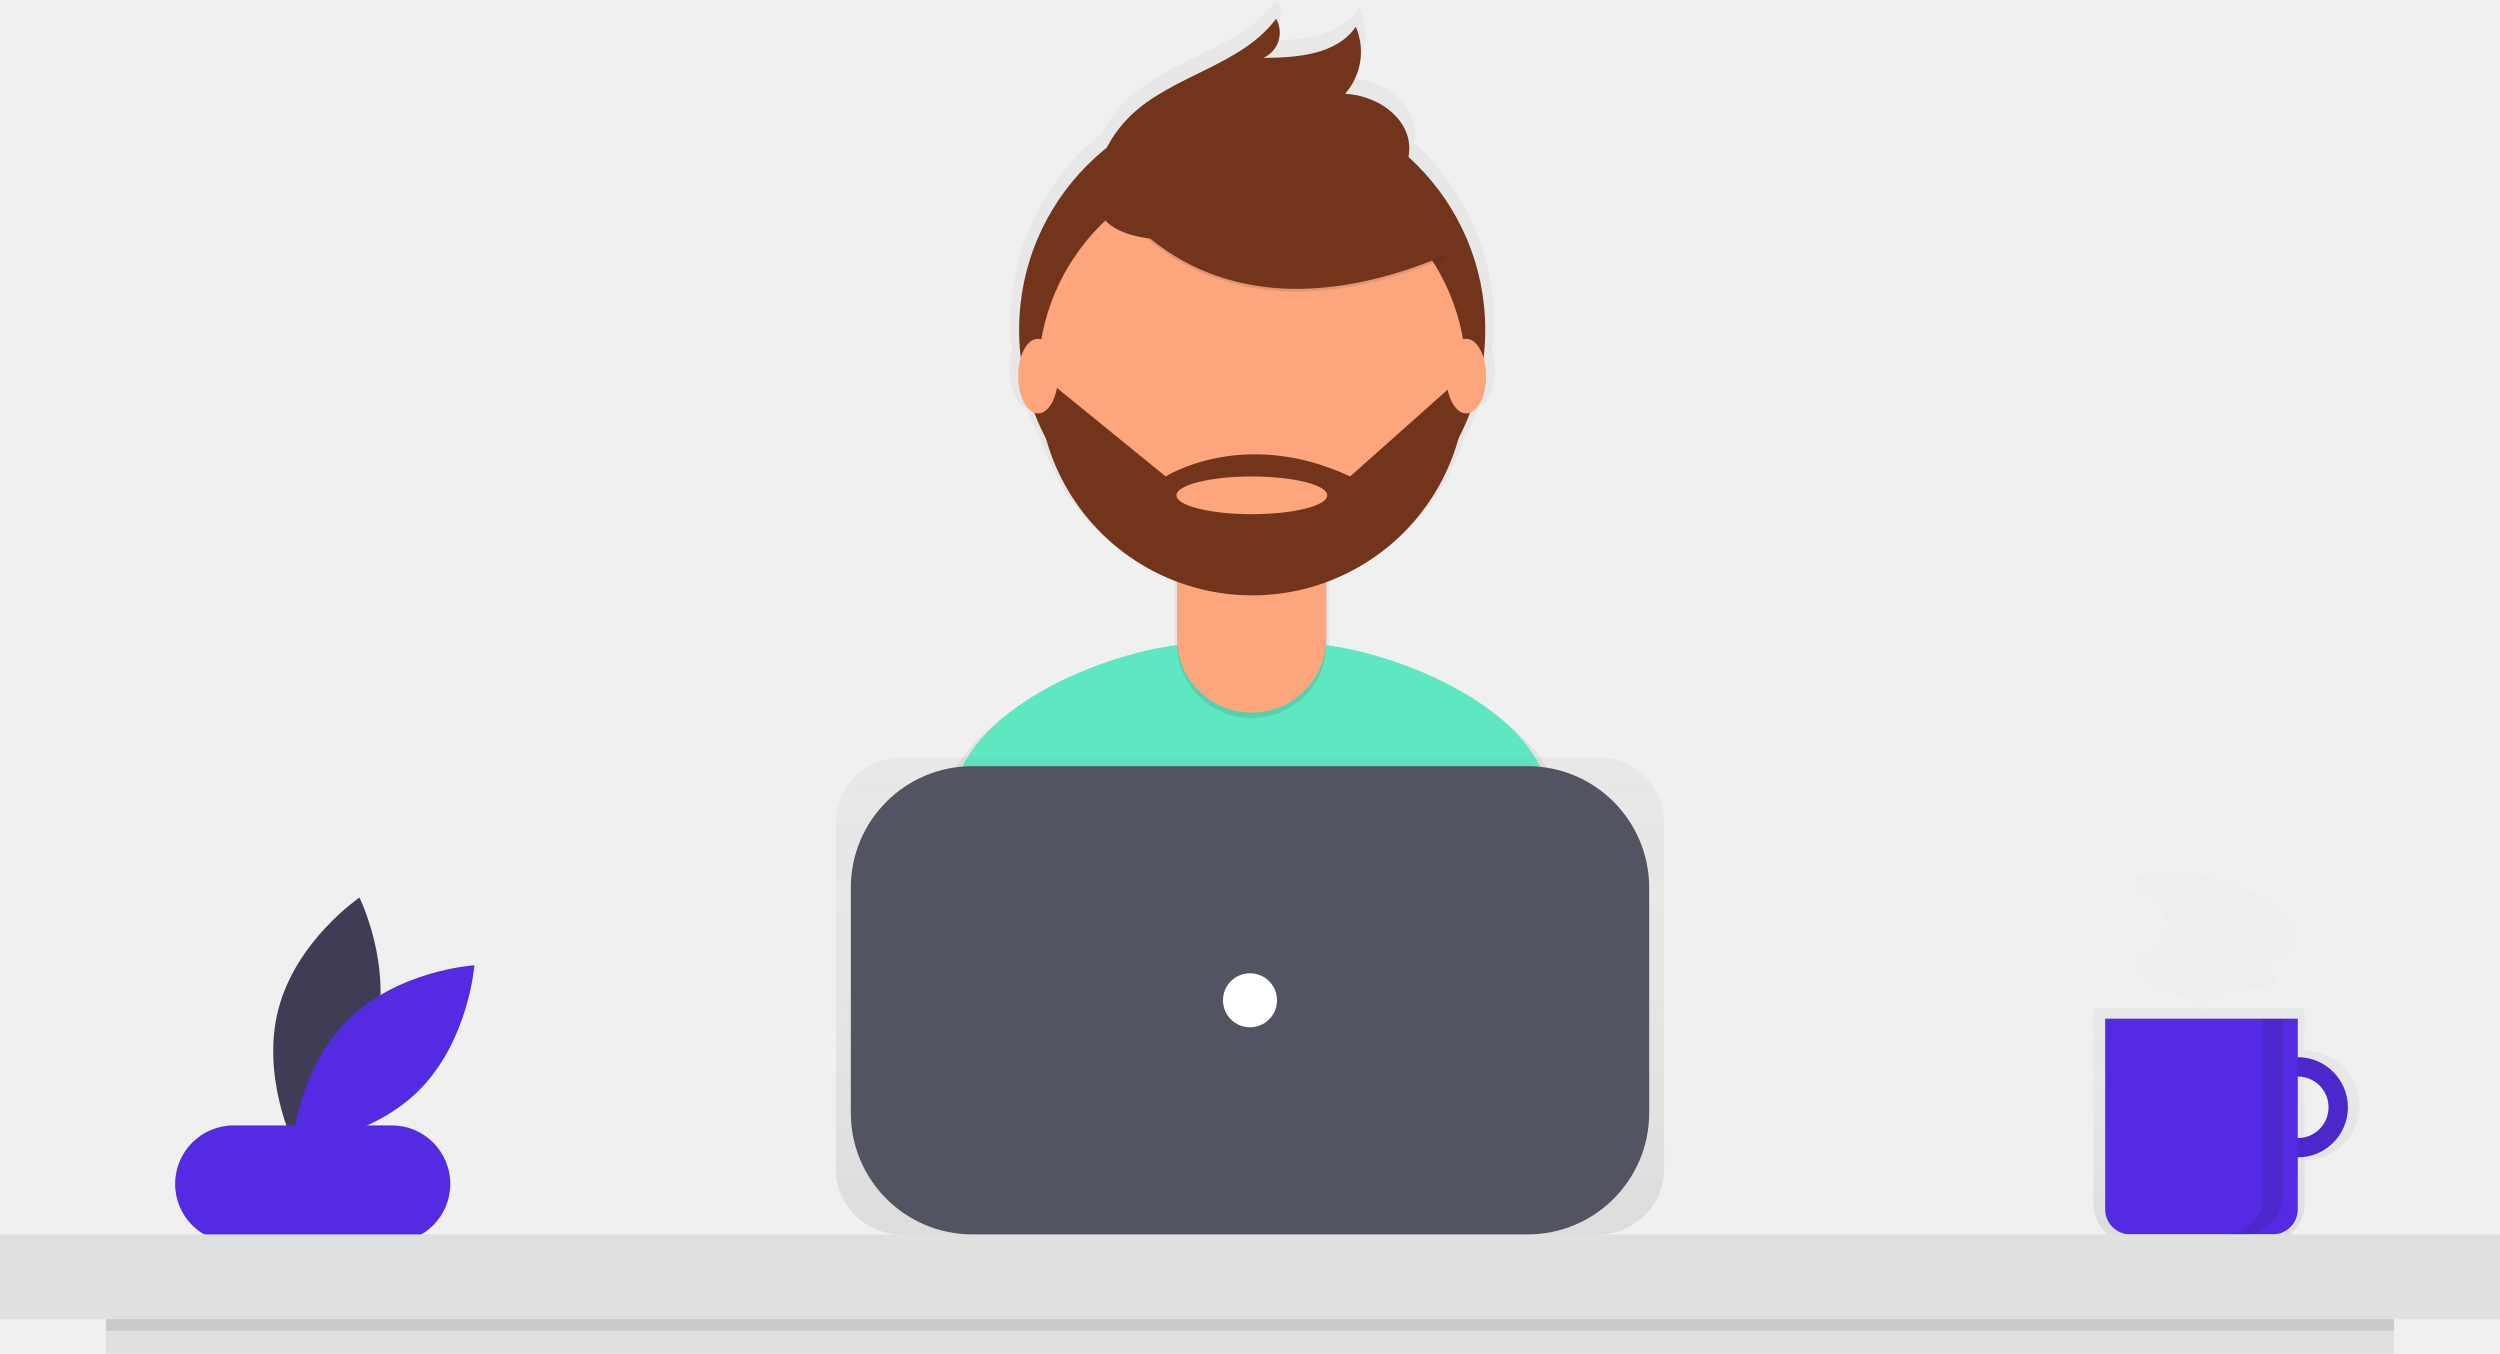
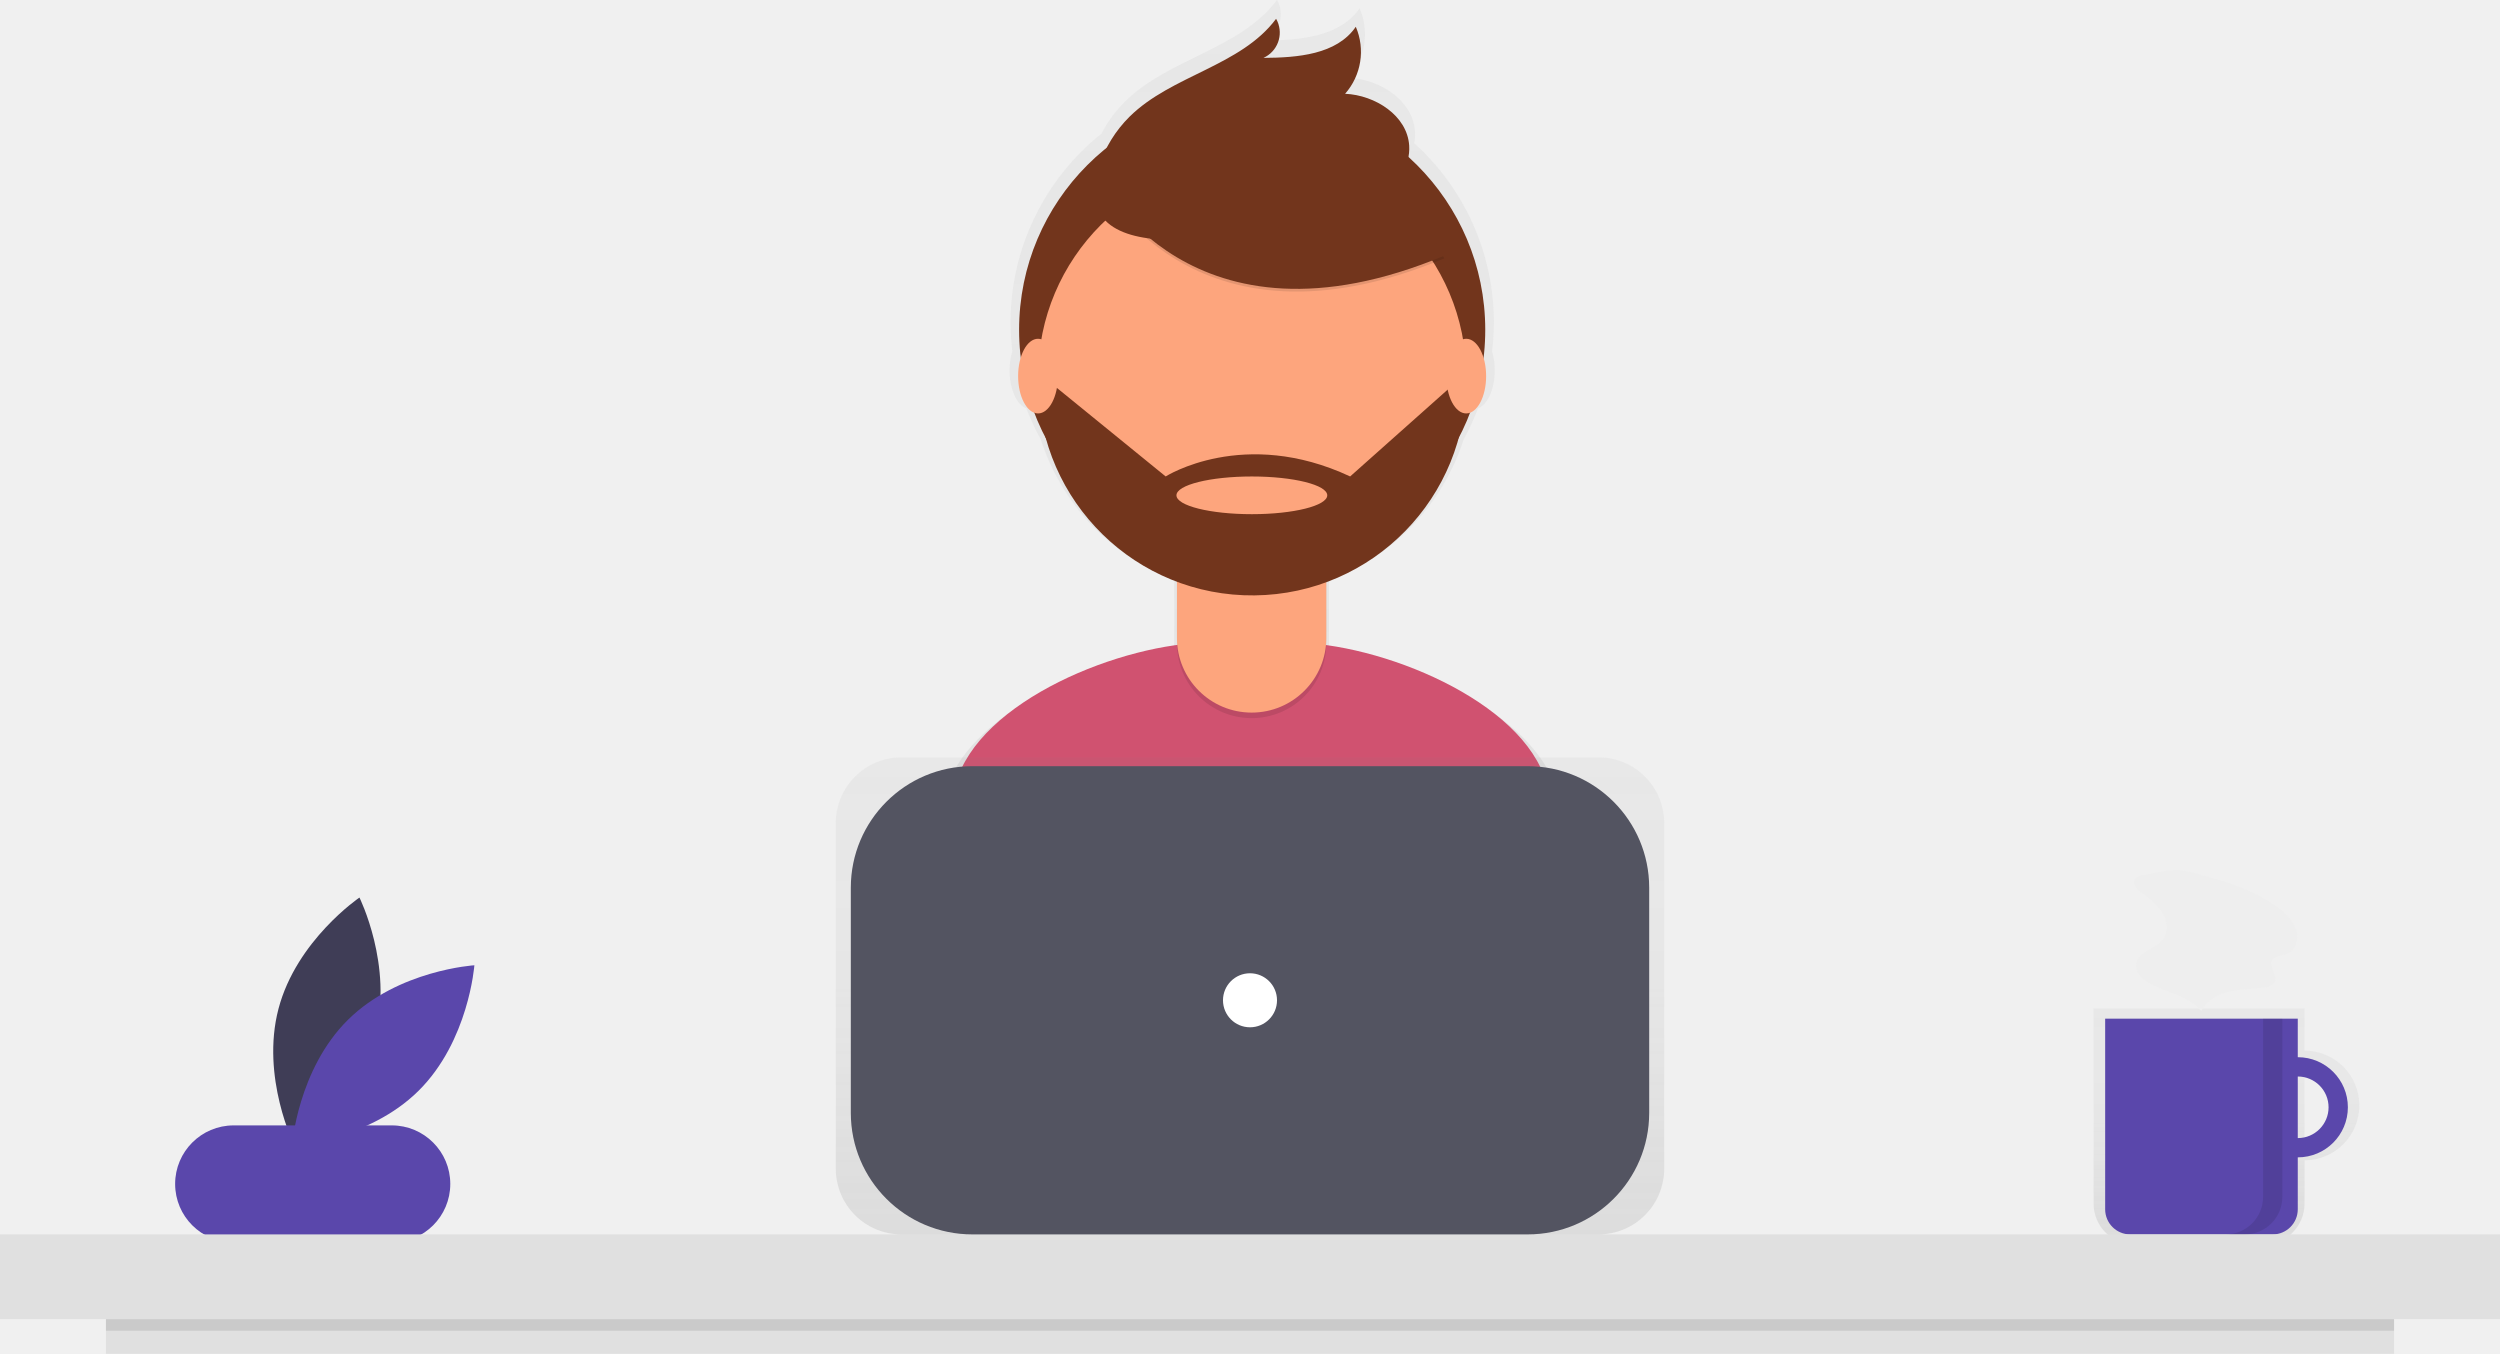
- <svg xmlns="http://www.w3.org/2000/svg" width="552" height="298.922" viewBox="0 0 552 298.922">
-   <defs>
-     <linearGradient id="linear-gradient" x1="0.5" y1="1" x2="0.5" gradientUnits="objectBoundingBox">
-       <stop offset="0" stop-color="gray" stop-opacity="0.251" />
-       <stop offset="0.535" stop-color="gray" stop-opacity="0.122" />
-       <stop offset="1" stop-color="gray" stop-opacity="0.102" />
-     </linearGradient>
-   </defs>
+ <svg xmlns="http://www.w3.org/2000/svg" version="1.1" id="Calque_1" x="0px" y="0px" width="552px" height="298.922px" viewBox="0 0 552 298.922" enable-background="new 0 0 552 298.922" xml:space="preserve">
  <g id="franchise_ux" transform="translate(0 -77.246)">
-     <path id="Tracé_10064" data-name="Tracé 10064" d="M242.986,633.882C239.017,649,225.11,658.441,225.11,658.441s-7.472-15.059-3.5-30.173,17.876-24.559,17.876-24.559S246.954,618.768,242.986,633.882Z" transform="translate(-160.119 -328.284)" fill="#3f3d56" />
-     <path id="Tracé_10065" data-name="Tracé 10065" d="M240.128,642.047c-11.116,10.982-12.36,27.747-12.36,27.747s16.779-1.041,27.895-12.023,12.36-27.747,12.36-27.747S251.244,631.065,240.128,642.047Z" transform="translate(-163.281 -339.646)" fill="#542be2" />
-     <rect id="Rectangle_2302" data-name="Rectangle 2302" width="60.753" height="25.852" rx="12.926" transform="translate(38.67 325.732)" fill="#542be2" />
-     <g id="Groupe_3236" data-name="Groupe 3236" transform="translate(462.268 299.903)" opacity="0.7">
-       <path id="Tracé_10066" data-name="Tracé 10066" d="M974.38,656.1v-9.315H927.8v43.084a9.083,9.083,0,0,0,9.083,9.083H965.3a9.083,9.083,0,0,0,9.083-9.083V680.32a12.11,12.11,0,0,0,0-24.22Zm0,19.562v-14.9a7.452,7.452,0,0,1,0,14.9Z" transform="translate(-927.805 -646.785)" fill="url(#linear-gradient)" />
+     <path id="Tracé_10064" fill="#3F3D56" d="M82.867,305.598c-3.97,15.118-17.876,24.56-17.876,24.56s-7.473-15.06-3.5-30.173   c3.972-15.114,17.876-24.56,17.876-24.56S86.835,290.484,82.867,305.598z" />
+     <path id="Tracé_10065" fill="#5A47AB" d="M76.847,302.401c-11.116,10.981-12.36,27.747-12.36,27.747s16.779-1.041,27.896-12.023   s12.36-27.747,12.36-27.747S87.963,291.419,76.847,302.401z" />
+     <path id="Rectangle_2302" fill="#5A47AB" d="M51.596,325.732h34.901c7.139,0,12.926,5.787,12.926,12.926l0,0   c0,7.139-5.787,12.926-12.926,12.926H51.596c-7.139,0-12.926-5.787-12.926-12.926l0,0C38.67,331.519,44.457,325.732,51.596,325.732   z" />
+     <g id="Groupe_3236" transform="translate(462.268 299.903)" opacity="0.7">
+       <linearGradient id="Tracé_10066_1_" gradientUnits="userSpaceOnUse" x1="-490.907" y1="317.109" x2="-490.907" y2="318.109" gradientTransform="matrix(58.6746 0 0 -52.167 28833.146 16594.752)">
+         <stop offset="0" style="stop-color:#808080;stop-opacity:0.251" />
+         <stop offset="0.535" style="stop-color:#808080;stop-opacity:0.122" />
+         <stop offset="1" style="stop-color:#808080;stop-opacity:0.102" />
+       </linearGradient>
+       <path id="Tracé_10066" fill="url(#Tracé_10066_1_)" d="M46.575,9.316V0h-46.58v43.084c0,5.017,4.066,9.083,9.083,9.083l0,0    h28.417c5.017,0,9.083-4.066,9.083-9.083l0,0v-9.55c6.688-0.01,12.102-5.439,12.092-12.128    c-0.011-6.674-5.418-12.081-12.092-12.091H46.575z M46.575,28.877v-14.9c4.114,0.095,7.373,3.508,7.277,7.622    C53.761,25.579,50.555,28.784,46.575,28.877z" />
    </g>
-     <path id="Tracé_10067" data-name="Tracé 10067" d="M998.738,665.744A11.057,11.057,0,1,0,1009.8,676.8a11.057,11.057,0,0,0-11.057-11.057Zm0,17.861a6.8,6.8,0,1,1,6.8-6.8,6.8,6.8,0,0,1-6.8,6.8Z" transform="translate(-491.39 -355.068)" fill="#542be2" />
-     <path id="Tracé_10068" data-name="Tracé 10068" d="M998.738,665.744A11.057,11.057,0,1,0,1009.8,676.8a11.057,11.057,0,0,0-11.057-11.057Zm0,17.861a6.8,6.8,0,1,1,6.8-6.8,6.8,6.8,0,0,1-6.8,6.8Z" transform="translate(-491.39 -355.068)" opacity="0.1" />
-     <path id="Tracé_10069" data-name="Tracé 10069" d="M818.016,531.776h42.527v42.09a5.54,5.54,0,0,1-5.54,5.54H823.556a5.54,5.54,0,0,1-5.54-5.54Z" transform="translate(-353.196 -229.606)" fill="#542be2" />
-     <rect id="Rectangle_2303" data-name="Rectangle 2303" width="552" height="18.712" transform="translate(0 349.8)" fill="#e0e0e0" />
-     <g id="Groupe_3237" data-name="Groupe 3237" transform="translate(198.377 77.245)" opacity="0.7">
-       <path id="Tracé_10070" data-name="Tracé 10070" d="M570.152,294c-4.61-16.732-30.744-28.951-50.407-31.66,0-.123.009-.246.009-.37V247.65l.063-.022v-.543a49.118,49.118,0,0,0,29.669-31.1,53.062,53.062,0,0,0,3.166-6.825c2.1-.764,3.685-4.226,3.685-8.385a14.642,14.642,0,0,0-.592-4.2,53.809,53.809,0,0,0,.394-6.384,53.209,53.209,0,0,0-17.576-39.574,10.383,10.383,0,0,0,.166-2.6c-.445-6.875-7.788-11.545-14.67-11.857a14.522,14.522,0,0,0,2.449-15.335c-4.388,6.393-13.4,7.073-21.151,7.123A6.344,6.344,0,0,0,508.262,119c-8.1,10.862-23.9,12.874-33.541,22.4a28.277,28.277,0,0,0-5.215,7.113,53.237,53.237,0,0,0-20.065,41.678,53.808,53.808,0,0,0,.386,6.327,14.6,14.6,0,0,0-.611,4.262c0,4.178,1.6,7.651,3.714,8.394a53.07,53.07,0,0,0,3.18,6.848,49.108,49.108,0,0,0,29.461,30.986v14.966c0,.115.006.229.009.344-19.738,2.663-46.081,14.977-50.65,31.844-3.945,14.566-8.157,30.562-10.253,39.954,17.962,12.621,55.65,20.031,79.27,20.031,22.442,0,59.122-6.689,76.554-18.181C578.614,325.646,574.269,308.947,570.152,294Z" transform="translate(-424.678 -119)" fill="url(#linear-gradient)" />
+     <path id="Tracé_10067" fill="#5A47AB" d="M507.348,310.676c-6.106,0.003-11.055,4.955-11.052,11.063   c0.002,6.106,4.955,11.055,11.062,11.052c6.105-0.003,11.053-4.953,11.052-11.058c0-6.107-4.95-11.057-11.057-11.057l0,0H507.348z    M507.348,328.537c-3.756,0-6.8-3.045-6.8-6.8c0-3.756,3.044-6.8,6.8-6.8c3.755,0,6.8,3.044,6.8,6.8l0,0   C514.148,325.492,511.104,328.537,507.348,328.537z" />
+     <path id="Tracé_10069" fill="#5A47AB" d="M464.82,302.17h42.527v42.09c0,3.061-2.48,5.541-5.54,5.541H470.36   c-3.06,0-5.54-2.48-5.54-5.541V302.17z" />
+     <rect id="Rectangle_2303" x="0" y="349.801" fill="#E0E0E0" width="552" height="18.711" />
+     <g id="Groupe_3237" transform="translate(198.377 77.245)" opacity="0.7">
+       <linearGradient id="Tracé_10070_1_" gradientUnits="userSpaceOnUse" x1="-227.24" y1="543.81" x2="-227.24" y2="544.81" gradientTransform="matrix(155.824 0 0 -235.147 35487.535 128110.266)">
+         <stop offset="0" style="stop-color:#808080;stop-opacity:0.251" />
+         <stop offset="0.535" style="stop-color:#808080;stop-opacity:0.122" />
+         <stop offset="1" style="stop-color:#808080;stop-opacity:0.102" />
+       </linearGradient>
+       <path id="Tracé_10070" fill="url(#Tracé_10070_1_)" d="M145.474,175c-4.61-16.731-30.744-28.951-50.407-31.66    c0-0.123,0.01-0.246,0.01-0.37v-14.32l0.063-0.022v-0.543c14.142-5.26,25.081-16.727,29.669-31.1    c1.216-2.197,2.273-4.478,3.166-6.825c2.1-0.764,3.685-4.226,3.685-8.385c0.008-1.421-0.191-2.836-0.592-4.2    c0.258-2.119,0.39-4.25,0.395-6.384c0.016-15.086-6.372-29.471-17.576-39.574c0.164-0.856,0.22-1.73,0.166-2.6    c-0.445-6.875-7.788-11.545-14.67-11.857c3.71-4.209,4.664-10.18,2.448-15.335c-4.388,6.393-13.399,7.073-21.15,7.123    c3.197-1.434,4.626-5.188,3.192-8.385C83.784,0.371,83.689,0.183,83.584,0c-8.101,10.862-23.9,12.874-33.541,22.4    c-2.1,2.083-3.859,4.484-5.215,7.113c-12.69,10.109-20.077,25.454-20.065,41.678c0.004,2.115,0.133,4.228,0.386,6.327    c-0.413,1.382-0.619,2.819-0.61,4.262c0,4.178,1.6,7.651,3.714,8.394c0.896,2.355,1.959,4.644,3.18,6.848    c4.573,14.286,15.424,25.699,29.461,30.986v14.966c0,0.115,0.006,0.229,0.009,0.344c-19.737,2.663-46.081,14.977-50.649,31.844    c-3.945,14.565-8.157,30.562-10.253,39.954c17.962,12.621,55.649,20.031,79.27,20.031c22.442,0,59.122-6.689,76.554-18.182    C153.936,206.646,149.591,189.947,145.474,175z" />
    </g>
-     <path id="Tracé_10071" data-name="Tracé 10071" d="M507.365,528.572c21.648,0,57.032-6.452,73.849-17.538-1.822-9.955-6.012-26.064-9.984-40.48-5.058-18.36-36.982-31.088-56.025-31.088H496.853c-19.1,0-51.072,12.8-56.067,31.24-3.806,14.051-7.869,29.482-9.89,38.542C448.223,521.423,484.58,528.572,507.365,528.572Z" transform="translate(-229.766 -220.335)" fill="#5de8c1" />
-     <ellipse id="Ellipse_1005" data-name="Ellipse 1005" cx="51.463" cy="51.463" rx="51.463" ry="51.463" transform="translate(225.018 98.613)" fill="#72351c" />
-     <path id="Tracé_10072" data-name="Tracé 10072" d="M449.291,261.311h32.975v26.38a16.488,16.488,0,0,1-16.488,16.488h0a16.488,16.488,0,0,1-16.488-16.488v-26.38Z" transform="translate(-189.42 -68.371)" opacity="0.1" />
-     <path id="Tracé_10073" data-name="Tracé 10073" d="M454.021,258.553h23.516a4.73,4.73,0,0,1,4.73,4.73v21.65a16.488,16.488,0,0,1-16.488,16.488h0a16.488,16.488,0,0,1-16.488-16.488v-21.65A4.73,4.73,0,0,1,454.021,258.553Z" transform="translate(-189.42 -66.834)" fill="#fda57d" />
-     <path id="Tracé_10074" data-name="Tracé 10074" d="M563.709,403.45a47.459,47.459,0,0,0,32.975.091v-4.051H563.709Z" transform="translate(-303.776 -198.059)" opacity="0.1" />
-     <ellipse id="Ellipse_1006" data-name="Ellipse 1006" cx="47.265" cy="47.265" rx="47.265" ry="47.265" transform="translate(229.217 113.071)" fill="#fda57d" />
-     <path id="Tracé_10075" data-name="Tracé 10075" d="M525.046,194.6s19.919,40.433,76.109,16.946L588.074,191.03l-23.19-8.324Z" transform="translate(-282.231 -77.254)" opacity="0.1" />
-     <path id="Tracé_10076" data-name="Tracé 10076" d="M525.046,193.254s19.919,40.433,76.109,16.946l-13.081-20.514-23.189-8.325Z" transform="translate(-282.231 -76.506)" fill="#72351c" />
-     <path id="Tracé_10077" data-name="Tracé 10077" d="M523.405,161a27.3,27.3,0,0,1,6.768-11.008c9.3-9.19,24.538-11.13,32.356-21.609a6.119,6.119,0,0,1-2.8,8.63c7.48-.049,16.17-.7,20.4-6.871a14.009,14.009,0,0,1-2.363,14.793c6.639.3,13.722,4.807,14.151,11.438.286,4.418-2.484,8.6-6.115,11.135s-8.023,3.7-12.347,4.65C560.836,174.941,515.17,186.6,523.405,161Z" transform="translate(-280.767 -46.984)" fill="#72351c" />
-     <path id="Tracé_10078" data-name="Tracé 10078" d="M588.886,307.6h-1.253l-24.379,21.7c-23.487-11-40.73,0-40.73,0l-25.568-20.811-2.578.324a47.261,47.261,0,1,0,94.514-1.216ZM541.551,337.63c-9.195,0-16.649-1.864-16.649-4.162s7.454-4.162,16.649-4.162,16.649,1.863,16.649,4.162S550.746,337.63,541.551,337.63Z" transform="translate(-265.142 -146.853)" fill="#72351c" />
-     <ellipse id="Ellipse_1007" data-name="Ellipse 1007" cx="4.397" cy="8.244" rx="4.397" ry="8.244" transform="translate(224.801 152.046)" fill="#fda57d" />
-     <ellipse id="Ellipse_1008" data-name="Ellipse 1008" cx="4.397" cy="8.244" rx="4.397" ry="8.244" transform="translate(319.344 152.046)" fill="#fda57d" />
-     <g id="Groupe_3238" data-name="Groupe 3238" transform="translate(184.545 244.473)" opacity="0.7">
-       <rect id="Rectangle_2304" data-name="Rectangle 2304" width="182.91" height="105.327" rx="14.5" transform="translate(0 0)" fill="url(#linear-gradient)" />
+     <path id="Tracé_10071" fill="#D05270" d="M277.599,308.237c21.647,0,57.032-6.452,73.849-17.538   c-1.822-9.955-6.012-26.064-9.983-40.48c-5.059-18.359-36.982-31.087-56.025-31.087h-18.352c-19.101,0-51.072,12.8-56.067,31.24   c-3.806,14.051-7.869,29.482-9.89,38.542C218.457,301.088,254.814,308.237,277.599,308.237z" />
+     <ellipse id="Ellipse_1005" fill="#72351C" cx="276.481" cy="150.076" rx="51.463" ry="51.463" />
+     <path id="Tracé_10072" opacity="0.1" enable-background="new    " d="M259.871,192.94h32.975v26.38   c0,9.105-7.382,16.488-16.488,16.488l0,0l0,0c-9.105,0-16.487-7.383-16.487-16.488l0,0L259.871,192.94L259.871,192.94z" />
+     <path id="Tracé_10073" fill="#FDA57D" d="M264.601,191.719h23.517c2.612,0,4.729,2.118,4.729,4.73l0,0v21.65   c0,9.106-7.382,16.488-16.488,16.488l0,0l0,0c-9.105,0-16.487-7.382-16.487-16.488l0,0v-21.65   C259.871,193.837,261.989,191.719,264.601,191.719L264.601,191.719z" />
+     <path id="Tracé_10074" opacity="0.1" enable-background="new    " d="M259.933,205.391c10.628,3.971,22.326,4.003,32.975,0.091   v-4.051h-32.975V205.391z" />
+     <ellipse id="Ellipse_1006" fill="#FDA57D" cx="276.482" cy="160.336" rx="47.265" ry="47.265" />
+     <path id="Tracé_10075" opacity="0.1" enable-background="new    " d="M242.815,117.346c0,0,19.919,40.433,76.109,16.946   l-13.081-20.516l-23.19-8.324L242.815,117.346z" />
+     <path id="Tracé_10076" fill="#72351C" d="M242.815,116.748c0,0,19.919,40.433,76.109,16.946l-13.081-20.514l-23.189-8.325   L242.815,116.748z" />
+     <path id="Tracé_10077" fill="#72351C" d="M242.638,114.016c1.343-4.158,3.664-7.933,6.769-11.008   c9.3-9.19,24.537-11.13,32.355-21.609c1.684,2.931,0.672,6.671-2.258,8.354c-0.176,0.101-0.357,0.193-0.542,0.276   c7.479-0.049,16.17-0.7,20.399-6.871c2.137,4.973,1.217,10.732-2.362,14.793c6.639,0.3,13.722,4.807,14.15,11.438   c0.286,4.418-2.483,8.6-6.115,11.135c-3.631,2.535-8.022,3.7-12.347,4.65C280.069,127.957,234.403,139.616,242.638,114.016z" />
+     <path id="Tracé_10078" fill="#72351C" d="M323.743,160.747h-1.253l-24.379,21.7c-23.486-11-40.729,0-40.729,0l-25.568-20.811   l-2.578,0.324c0.282,26.1,21.668,47.03,47.769,46.749c26.1-0.281,47.029-21.668,46.748-47.768   c-0.001-0.065-0.002-0.131-0.003-0.196L323.743,160.747z M276.409,190.777c-9.195,0-16.649-1.864-16.649-4.162   s7.454-4.162,16.649-4.162c9.194,0,16.648,1.863,16.648,4.162S285.604,190.777,276.409,190.777z" />
+     <ellipse id="Ellipse_1007" fill="#FDA57D" cx="229.198" cy="160.29" rx="4.397" ry="8.244" />
+     <ellipse id="Ellipse_1008" fill="#FDA57D" cx="323.74" cy="160.29" rx="4.397" ry="8.244" />
+     <g id="Groupe_3238" transform="translate(184.545 244.473)" opacity="0.7">
+       <linearGradient id="Rectangle_2304_1_" gradientUnits="userSpaceOnUse" x1="-213.43" y1="375.161" x2="-213.43" y2="376.161" gradientTransform="matrix(182.91 0 0 -105.327 39129.883 39619.891)">
+         <stop offset="0" style="stop-color:#808080;stop-opacity:0.251" />
+         <stop offset="0.535" style="stop-color:#808080;stop-opacity:0.122" />
+         <stop offset="1" style="stop-color:#808080;stop-opacity:0.102" />
+       </linearGradient>
+       <path id="Rectangle_2304" fill="url(#Rectangle_2304_1_)" d="M14.5,0h153.909c8.009,0,14.5,6.492,14.5,14.5v76.328    c0,8.008-6.491,14.5-14.5,14.5H14.5c-8.009,0-14.5-6.492-14.5-14.5V14.5C0,6.492,6.491,0,14.5,0z" />
    </g>
-     <rect id="Rectangle_2305" data-name="Rectangle 2305" width="176.283" height="103.384" rx="26.835" transform="translate(187.859 246.417)" fill="#535461" />
-     <ellipse id="Ellipse_1009" data-name="Ellipse 1009" cx="5.964" cy="5.964" rx="5.964" ry="5.964" transform="translate(270.036 292.144)" fill="#fff" />
-     <rect id="Rectangle_2306" data-name="Rectangle 2306" width="505.221" height="7.655" transform="translate(23.39 368.513)" fill="#e0e0e0" />
-     <rect id="Rectangle_2307" data-name="Rectangle 2307" width="505.221" height="2.552" transform="translate(23.39 368.513)" opacity="0.1" />
-     <path id="Tracé_10079" data-name="Tracé 10079" d="M987.364,650.776v39.337a8.293,8.293,0,0,1-8.293,8.293h4.253a8.293,8.293,0,0,0,8.293-8.293V650.776Z" transform="translate(-487.672 -348.606)" opacity="0.1" />
-     <path id="Tracé_10080" data-name="Tracé 10080" d="M945.516,594.152a2.483,2.483,0,0,0-1.878.953c-.558,1.011.453,2.151,1.375,2.846a18.3,18.3,0,0,1,4.659,4.337c1.158,1.792,1.522,4.292.256,6.01-1.654,2.242-5.6,2.725-5.98,5.484-.245,1.772,1.286,3.283,2.839,4.172,3.831,2.194,8.769,2.78,11.544,6.213,1.148-2.36,3.715-3.725,6.274-4.307s5.218-.539,7.813-.934a2.7,2.7,0,0,0,2.156-1.143c.725-1.472-1.342-3.237-.628-4.715.543-1.125,2.138-1.037,3.3-1.488,1.9-.733,2.679-3.175,2.141-5.136a9.671,9.671,0,0,0-3.658-4.75c-4.31-3.386-9.491-5.378-14.733-6.81-2.438-.666-5.3-1.711-7.831-1.812C950.722,592.974,947.935,593.738,945.516,594.152Z" transform="translate(-472.304 -323.687)" fill="#eee" />
+     <path id="Rectangle_2305" fill="#535461" d="M214.694,246.417h122.613c14.82,0,26.835,12.015,26.835,26.835v49.715   c0,14.82-12.015,26.834-26.835,26.834H214.694c-14.82,0-26.835-12.014-26.835-26.834v-49.715   C187.859,258.432,199.873,246.417,214.694,246.417z" />
+     <ellipse id="Ellipse_1009" fill="#FFFFFF" cx="276" cy="298.108" rx="5.964" ry="5.964" />
+     <rect id="Rectangle_2306" x="23.39" y="368.514" fill="#E0E0E0" width="505.221" height="7.654" />
+     <rect id="Rectangle_2307" x="23.39" y="368.514" opacity="0.1" enable-background="new    " width="505.221" height="2.551" />
+     <path id="Tracé_10079" opacity="0.1" enable-background="new    " d="M499.692,302.17v39.338c0,4.58-3.713,8.293-8.293,8.293l0,0   h4.253c4.58,0,8.293-3.713,8.293-8.293l0,0V302.17H499.692z" />
+     <path id="Tracé_10080" fill="#EEEEEE" d="M473.212,270.465c-0.736,0.023-1.425,0.373-1.878,0.953   c-0.559,1.012,0.452,2.151,1.375,2.846c1.794,1.163,3.371,2.631,4.658,4.338c1.158,1.791,1.522,4.291,0.256,6.01   c-1.653,2.242-5.6,2.725-5.979,5.484c-0.245,1.771,1.286,3.282,2.839,4.172c3.831,2.193,8.77,2.779,11.544,6.213   c1.148-2.36,3.715-3.726,6.274-4.308c2.559-0.582,5.218-0.538,7.813-0.934c0.86-0.017,1.66-0.44,2.156-1.144   c0.725-1.472-1.342-3.236-0.628-4.715c0.543-1.125,2.138-1.037,3.3-1.488c1.9-0.732,2.679-3.174,2.141-5.136   c-0.685-1.931-1.966-3.594-3.657-4.75c-4.311-3.386-9.491-5.378-14.733-6.81c-2.438-0.666-5.3-1.711-7.831-1.813   C478.418,269.287,475.631,270.051,473.212,270.465z" />
  </g>
</svg>
